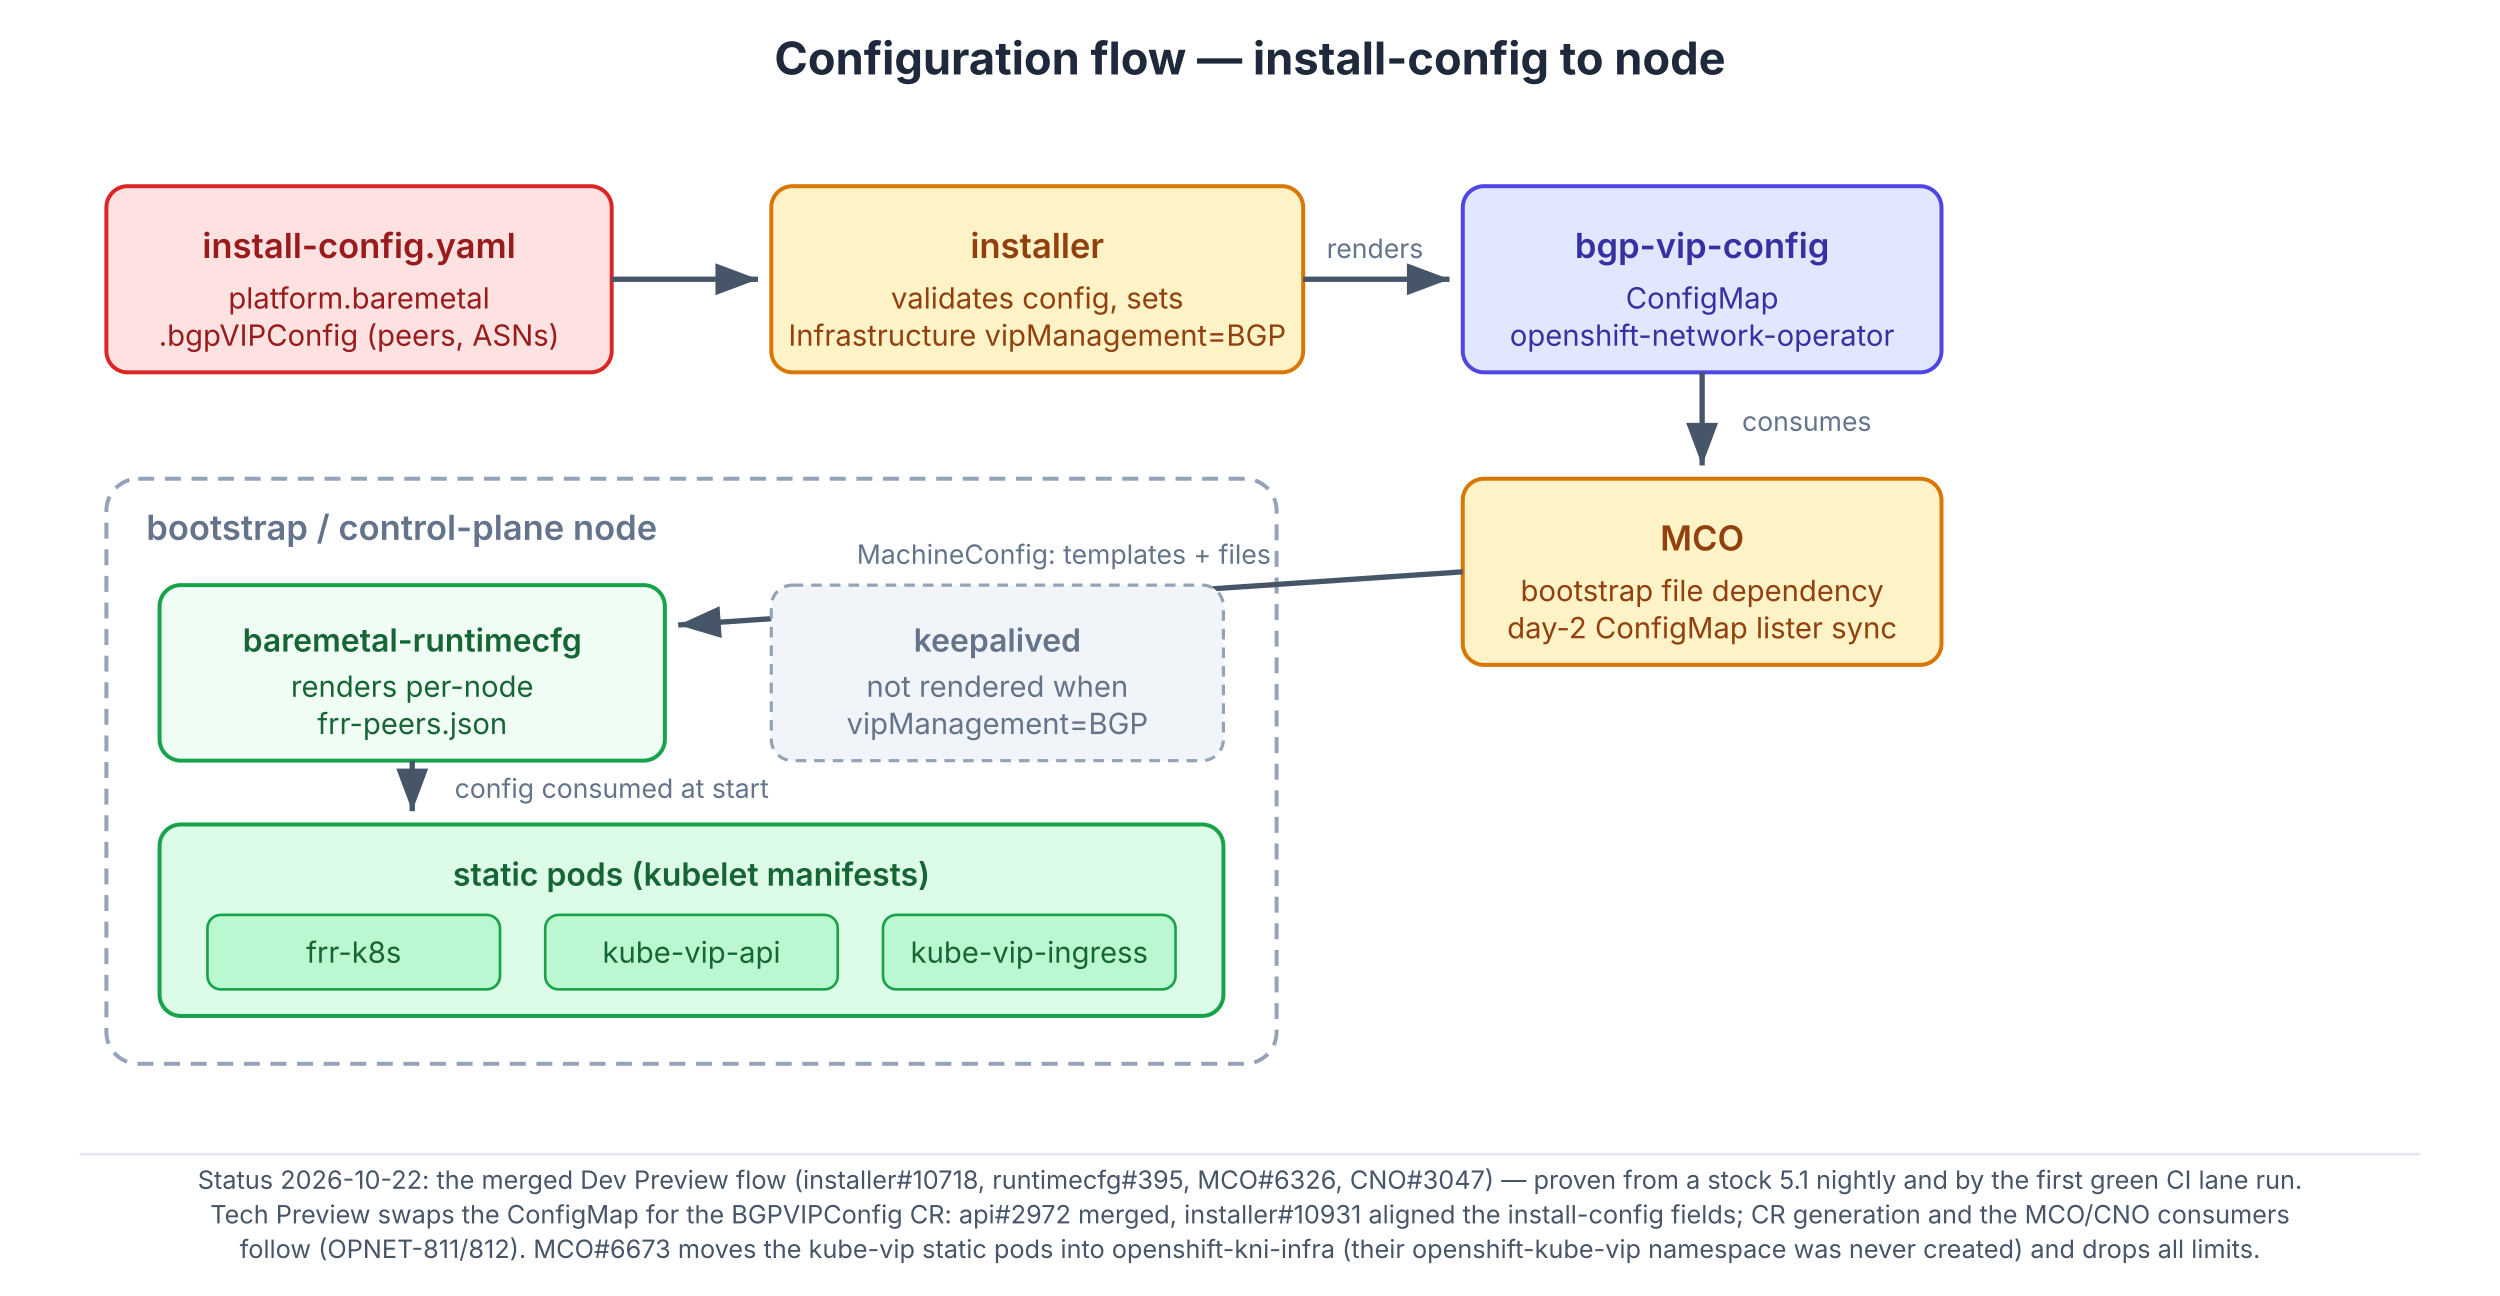
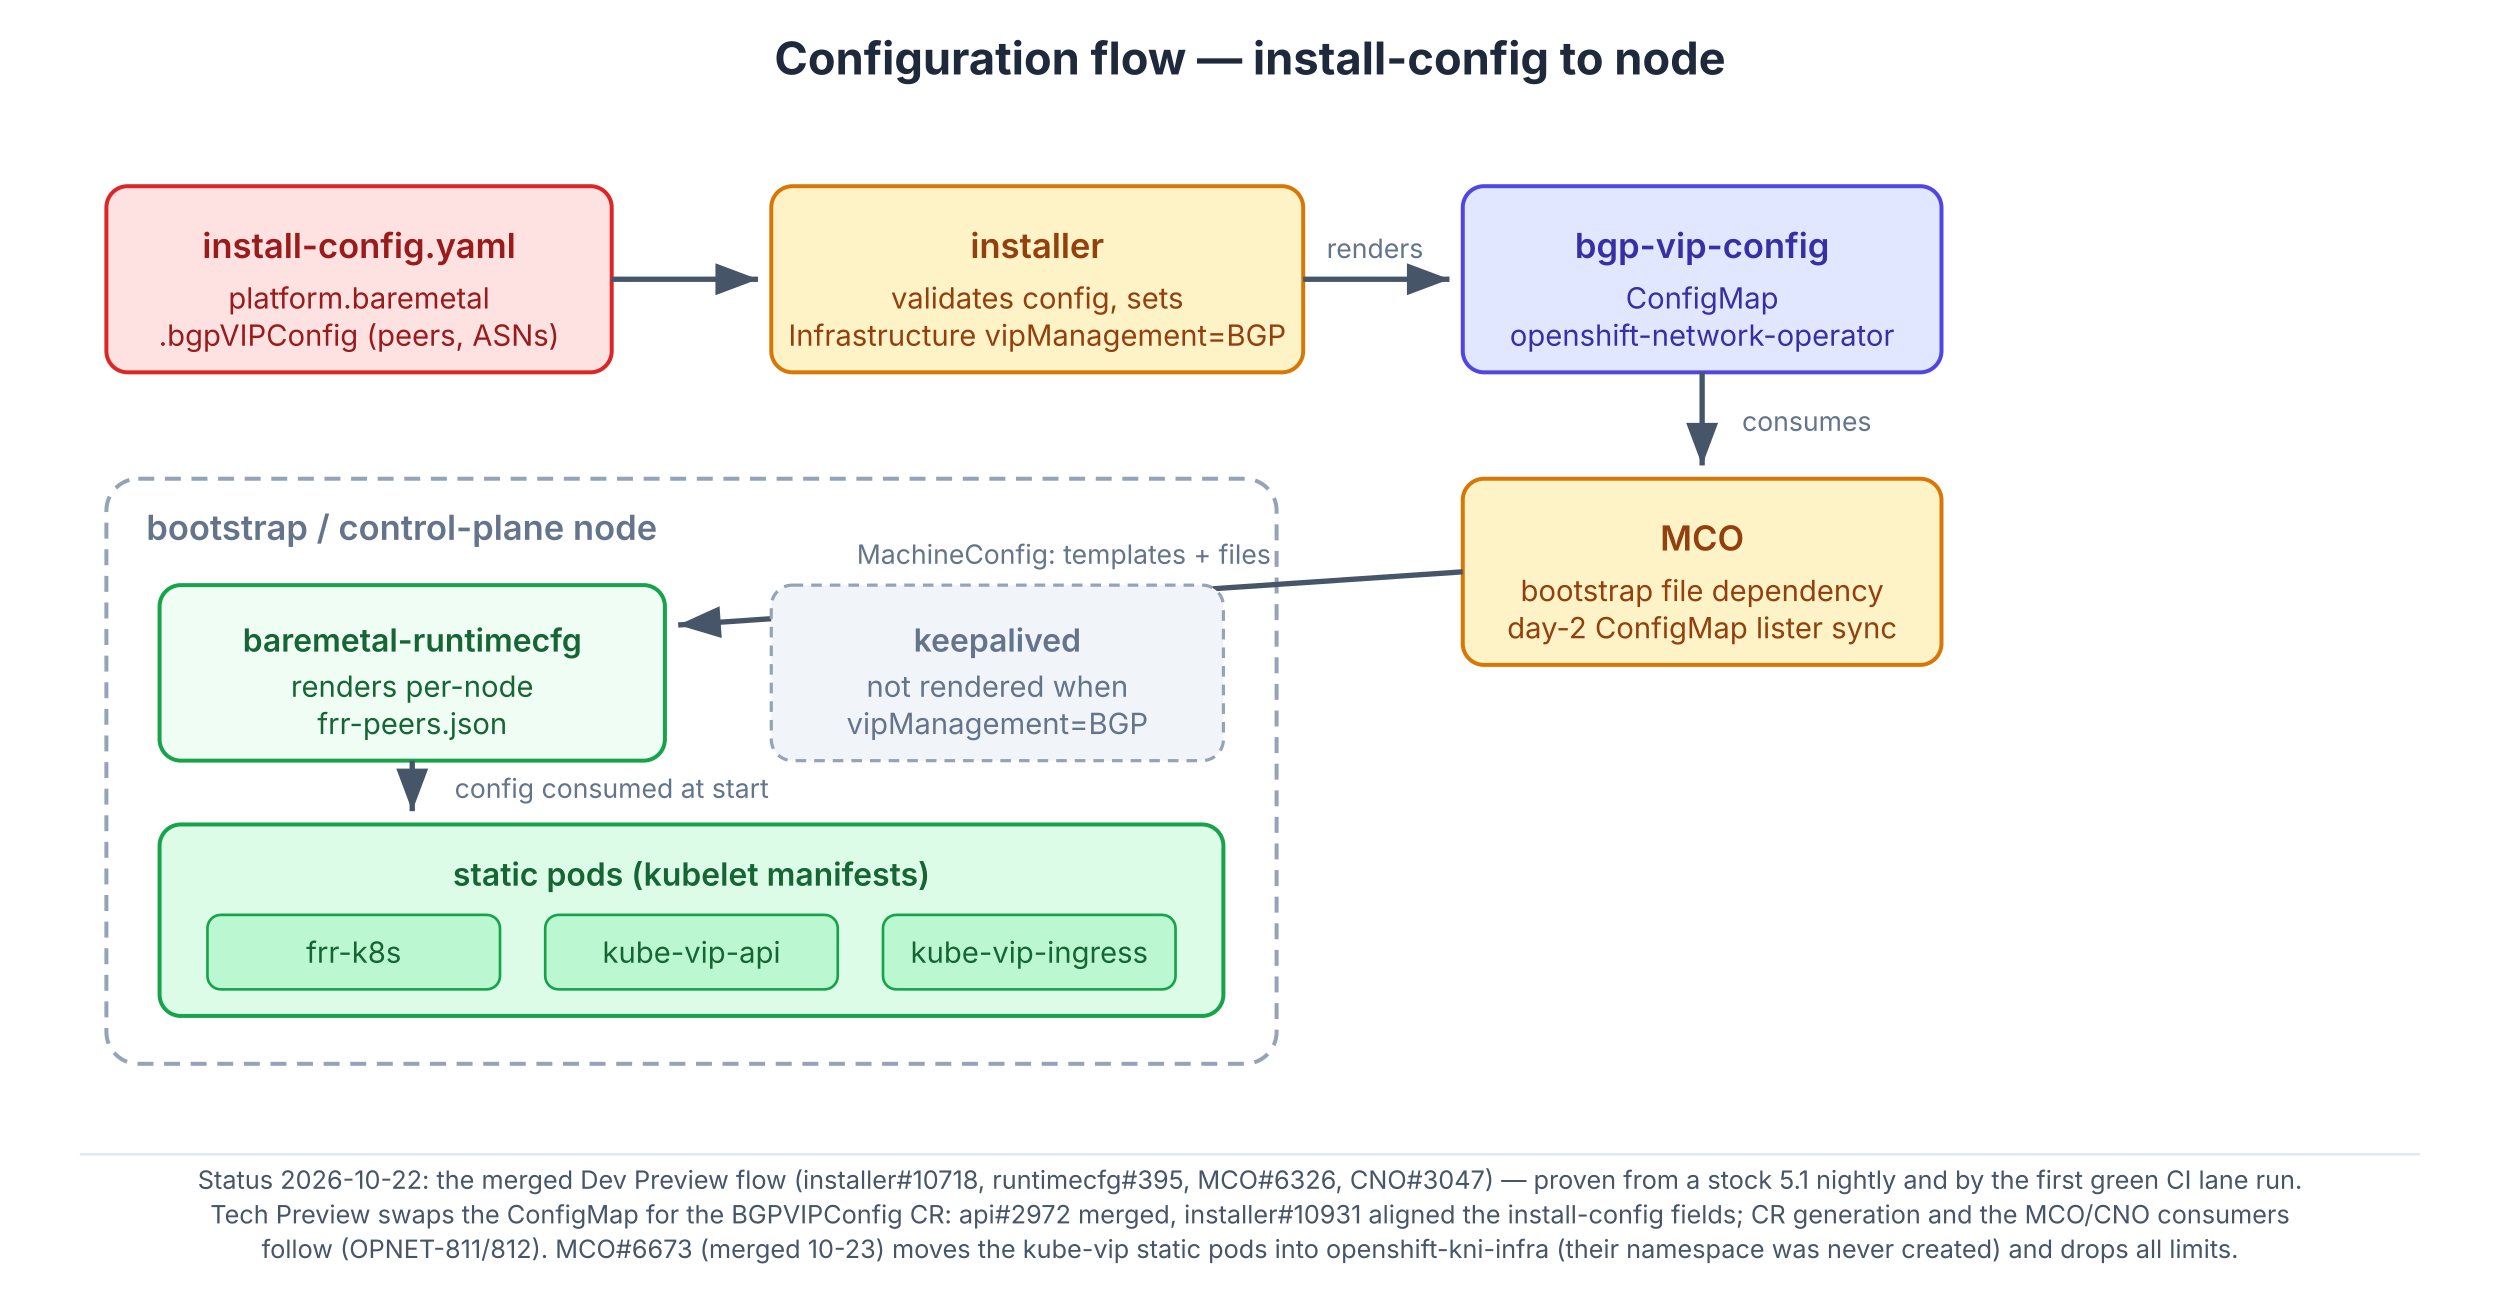
<svg xmlns="http://www.w3.org/2000/svg" width="940" height="487" viewBox="0 0 940 487" font-family="Inter, Helvetica, Arial, sans-serif">
  <defs>
    <marker id="arrow" markerWidth="10" markerHeight="10" refX="8" refY="3" orient="auto">
      <path d="M0,0 L8,3 L0,6 z" fill="#475569" />
    </marker>
  </defs>
  <text x="470" y="28" text-anchor="middle" font-size="17" font-weight="700" fill="#1e293b">Configuration flow — install-config to node</text>
  <rect x="40" y="70" width="190" height="70" rx="8" fill="#fee2e2" stroke="#dc2626" stroke-width="1.5" />
  <text x="135" y="97" text-anchor="middle" font-size="13" font-weight="600" fill="#991b1b">install-config.yaml</text>
  <text x="135" y="116" text-anchor="middle" font-size="11" fill="#991b1b">platform.baremetal</text>
  <text x="135" y="130" text-anchor="middle" font-size="11" fill="#991b1b">.bgpVIPConfig (peers, ASNs)</text>
  <rect x="290" y="70" width="200" height="70" rx="8" fill="#fef3c7" stroke="#d97706" stroke-width="1.5" />
  <text x="390" y="97" text-anchor="middle" font-size="13" font-weight="600" fill="#92400e">installer</text>
  <text x="390" y="116" text-anchor="middle" font-size="11" fill="#92400e">validates config, sets</text>
  <text x="390" y="130" text-anchor="middle" font-size="11" fill="#92400e">Infrastructure vipManagement=BGP</text>
  <line x1="230" y1="105" x2="285" y2="105" stroke="#475569" stroke-width="2" marker-end="url(#arrow)" />
  <rect x="550" y="70" width="180" height="70" rx="8" fill="#e0e7ff" stroke="#4f46e5" stroke-width="1.5" />
  <text x="640" y="97" text-anchor="middle" font-size="13" font-weight="600" fill="#3730a3">bgp-vip-config</text>
  <text x="640" y="116" text-anchor="middle" font-size="11" fill="#3730a3">ConfigMap</text>
  <text x="640" y="130" text-anchor="middle" font-size="11" fill="#3730a3">openshift-network-operator</text>
  <line x1="490" y1="105" x2="545" y2="105" stroke="#475569" stroke-width="2" marker-end="url(#arrow)" />
  <text x="517" y="97" text-anchor="middle" font-size="10" fill="#64748b">renders</text>
  <rect x="550" y="180" width="180" height="70" rx="8" fill="#fef3c7" stroke="#d97706" stroke-width="1.5" />
  <text x="640" y="207" text-anchor="middle" font-size="13" font-weight="600" fill="#92400e">MCO</text>
  <text x="640" y="226" text-anchor="middle" font-size="11" fill="#92400e">bootstrap file dependency</text>
  <text x="640" y="240" text-anchor="middle" font-size="11" fill="#92400e">day-2 ConfigMap lister sync</text>
  <line x1="640" y1="140" x2="640" y2="175" stroke="#475569" stroke-width="2" marker-end="url(#arrow)" />
  <text x="655" y="162" font-size="10" fill="#64748b">consumes</text>
  <rect x="40" y="180" width="440" height="220" rx="12" fill="none" stroke="#94a3b8" stroke-width="1.5" stroke-dasharray="6 4" />
  <text x="55" y="203" font-size="13" font-weight="600" fill="#64748b">bootstrap / control-plane node</text>
  <rect x="60" y="220" width="190" height="66" rx="8" fill="#f0fdf4" stroke="#16a34a" stroke-width="1.5" />
  <text x="155" y="245" text-anchor="middle" font-size="12" font-weight="600" fill="#166534">baremetal-runtimecfg</text>
  <text x="155" y="262" text-anchor="middle" font-size="11" fill="#166534">renders per-node</text>
  <text x="155" y="276" text-anchor="middle" font-size="11" fill="#166534">frr-peers.json</text>
  <line x1="550" y1="215" x2="255" y2="235" stroke="#475569" stroke-width="2" marker-end="url(#arrow)" />
  <text x="400" y="212" text-anchor="middle" font-size="10" fill="#64748b">MachineConfig: templates + files</text>
  <rect x="60" y="310" width="400" height="72" rx="8" fill="#dcfce7" stroke="#16a34a" stroke-width="1.5" />
  <text x="260" y="333" text-anchor="middle" font-size="12" font-weight="600" fill="#166534">static pods (kubelet manifests)</text>
  <rect x="78" y="344" width="110" height="28" rx="5" fill="#bbf7d0" stroke="#16a34a" />
  <text x="133" y="362" text-anchor="middle" font-size="11" fill="#166534">frr-k8s</text>
  <rect x="205" y="344" width="110" height="28" rx="5" fill="#bbf7d0" stroke="#16a34a" />
  <text x="260" y="362" text-anchor="middle" font-size="11" fill="#166534">kube-vip-api</text>
  <rect x="332" y="344" width="110" height="28" rx="5" fill="#bbf7d0" stroke="#16a34a" />
  <text x="387" y="362" text-anchor="middle" font-size="11" fill="#166534">kube-vip-ingress</text>
  <line x1="155" y1="286" x2="155" y2="305" stroke="#475569" stroke-width="2" marker-end="url(#arrow)" />
  <text x="230" y="300" text-anchor="middle" font-size="10" fill="#64748b">config consumed at start</text>
  <rect x="290" y="220" width="170" height="66" rx="8" fill="#f1f5f9" stroke="#94a3b8" stroke-width="1.2" stroke-dasharray="4 3" />
  <text x="375" y="245" text-anchor="middle" font-size="12" font-weight="600" fill="#64748b">keepalived</text>
  <text x="375" y="262" text-anchor="middle" font-size="11" fill="#64748b">not rendered when</text>
  <text x="375" y="276" text-anchor="middle" font-size="11" fill="#64748b">vipManagement=BGP</text>
  <line x1="30" y1="434" x2="910" y2="434" stroke="#e2e8f0" stroke-width="1" />
  <text x="470" y="447" text-anchor="middle" font-size="9.5" fill="#475569">Status 2026-10-22: the merged Dev Preview flow (installer#10718, runtimecfg#395, MCO#6326, CNO#3047) — proven from a stock 5.1 nightly and by the first green CI lane run.</text>
  <text x="470" y="460" text-anchor="middle" font-size="9.5" fill="#475569">Tech Preview swaps the ConfigMap for the BGPVIPConfig CR: api#2972 merged, installer#10931 aligned the install-config fields; CR generation and the MCO/CNO consumers</text>
-   <text x="470" y="473" text-anchor="middle" font-size="9.5" fill="#475569">follow (OPNET-811/812). MCO#6673 moves the kube-vip static pods into openshift-kni-infra (their openshift-kube-vip namespace was never created) and drops all limits.</text>
+   <text x="470" y="473" text-anchor="middle" font-size="9.5" fill="#475569">follow (OPNET-811/812). MCO#6673 (merged 10-23) moves the kube-vip static pods into openshift-kni-infra (their namespace was never created) and drops all limits.</text>
</svg>
